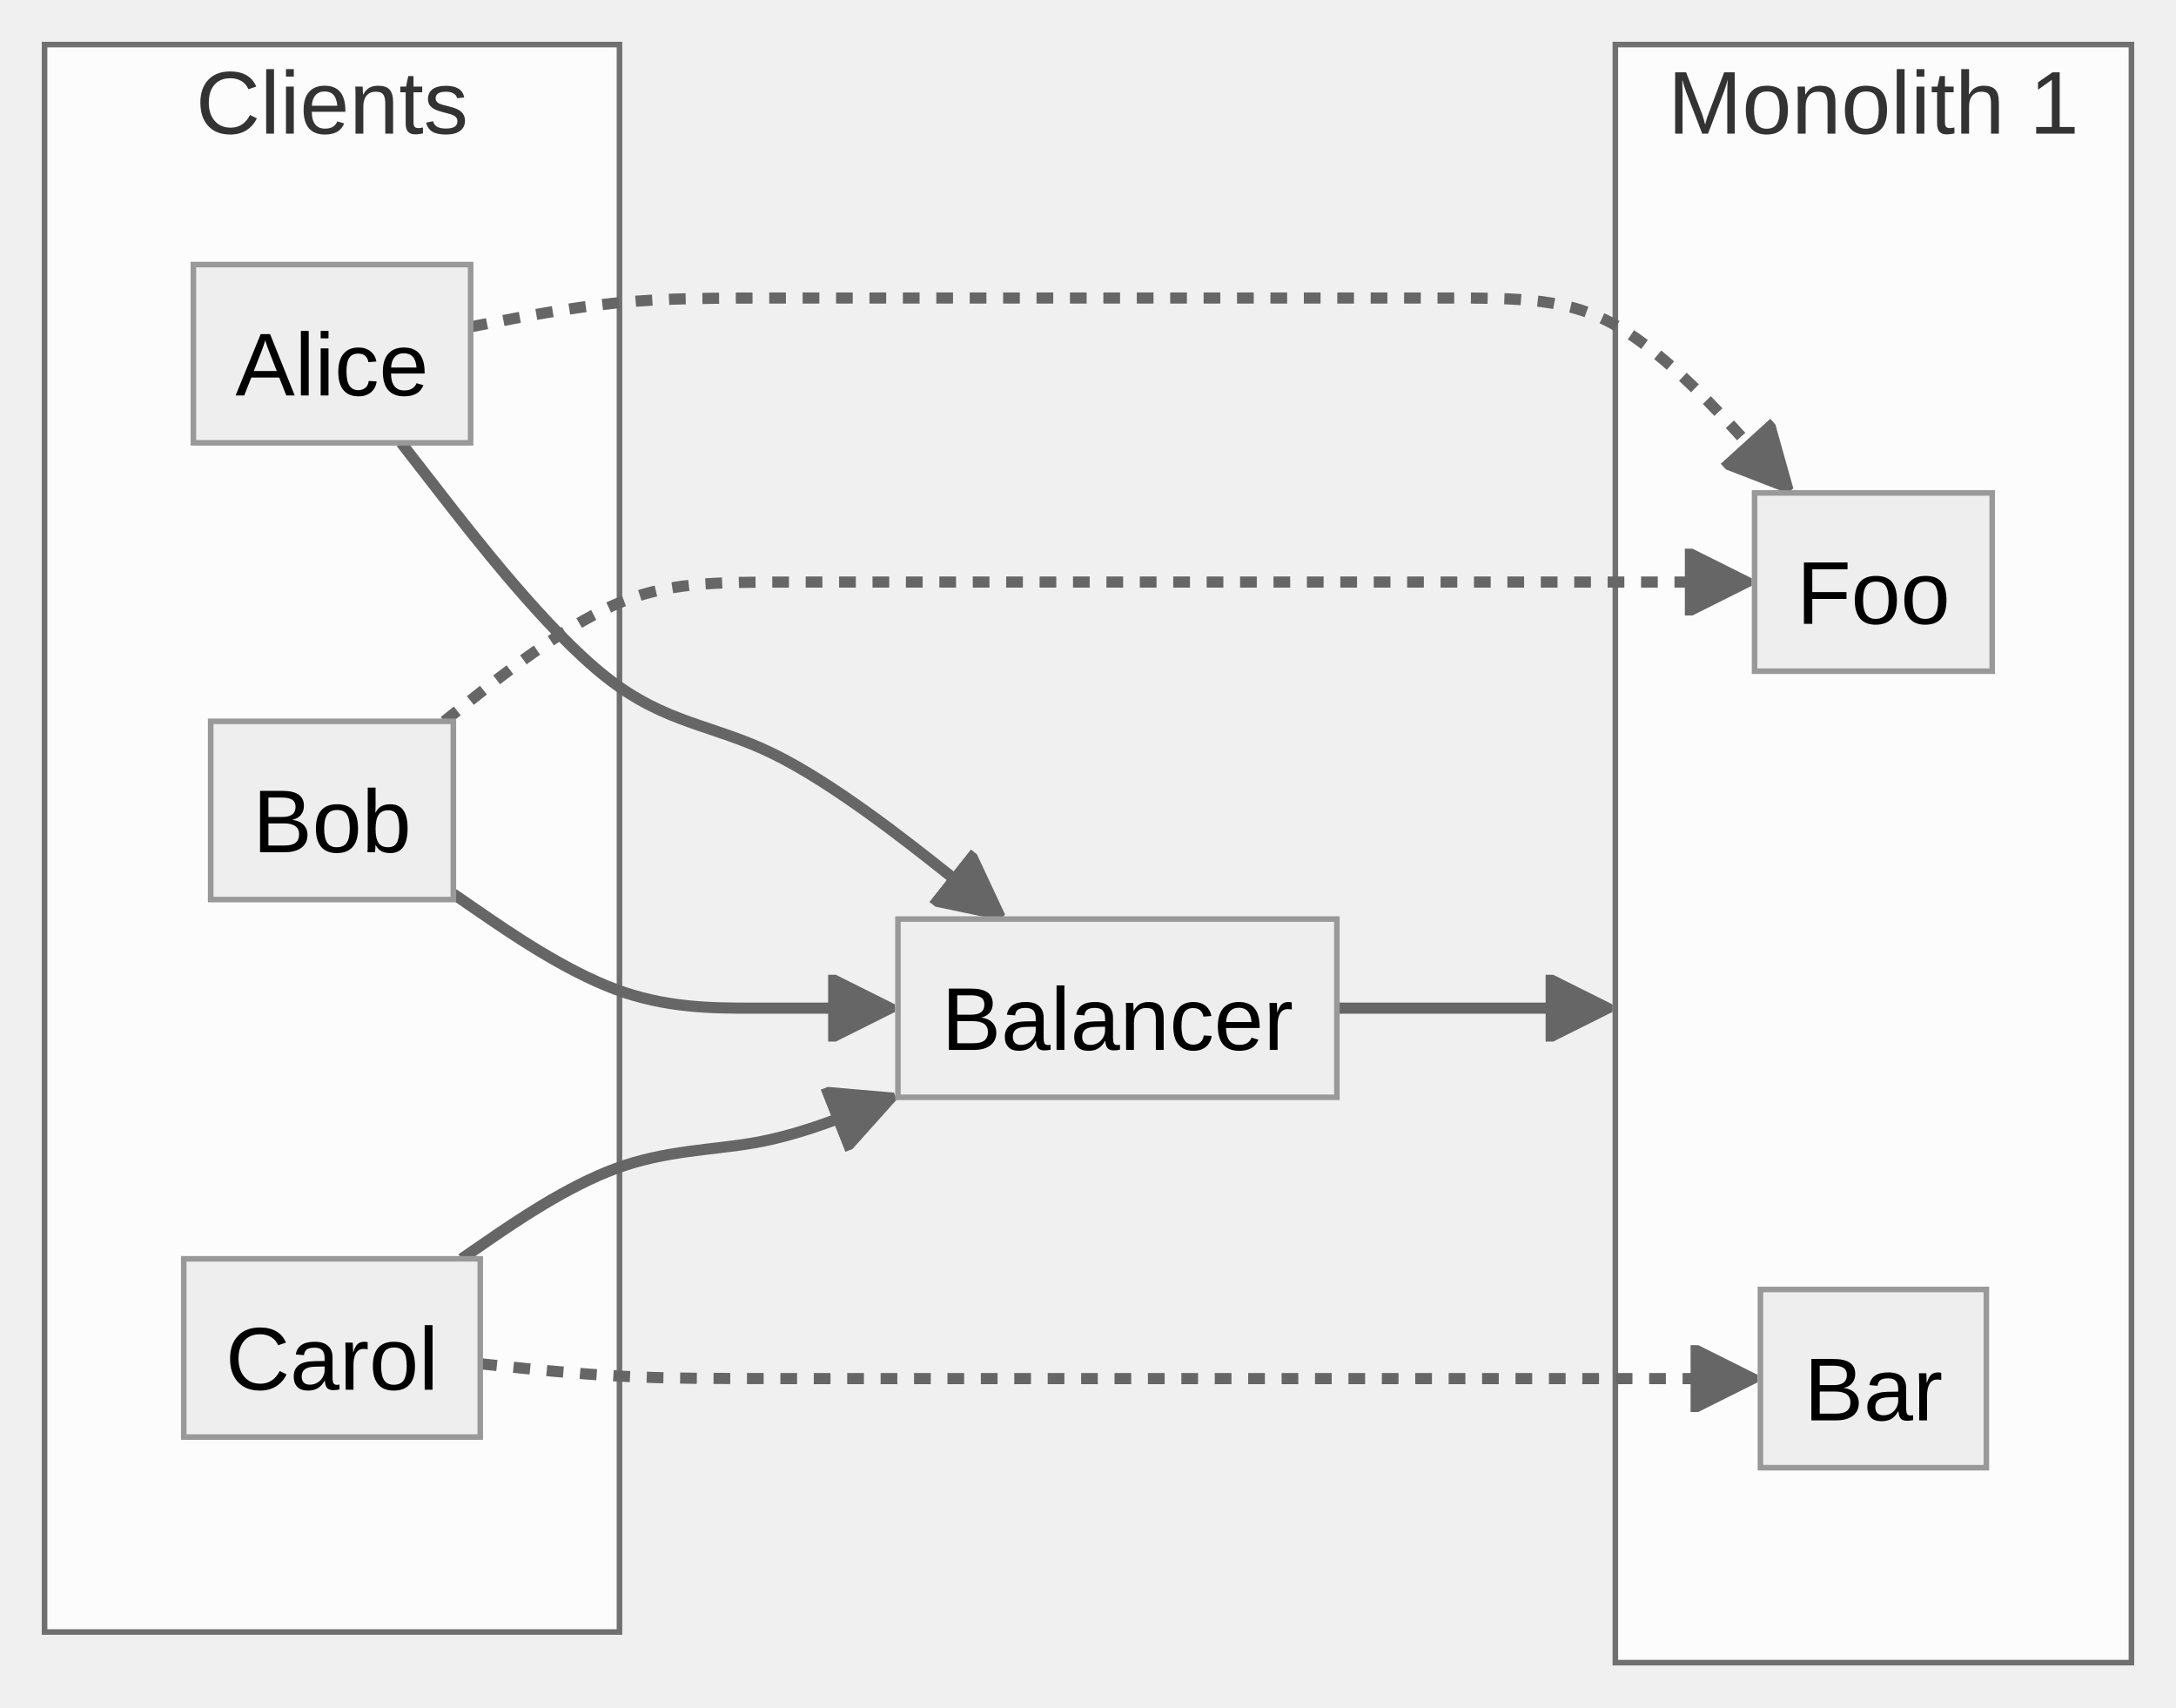
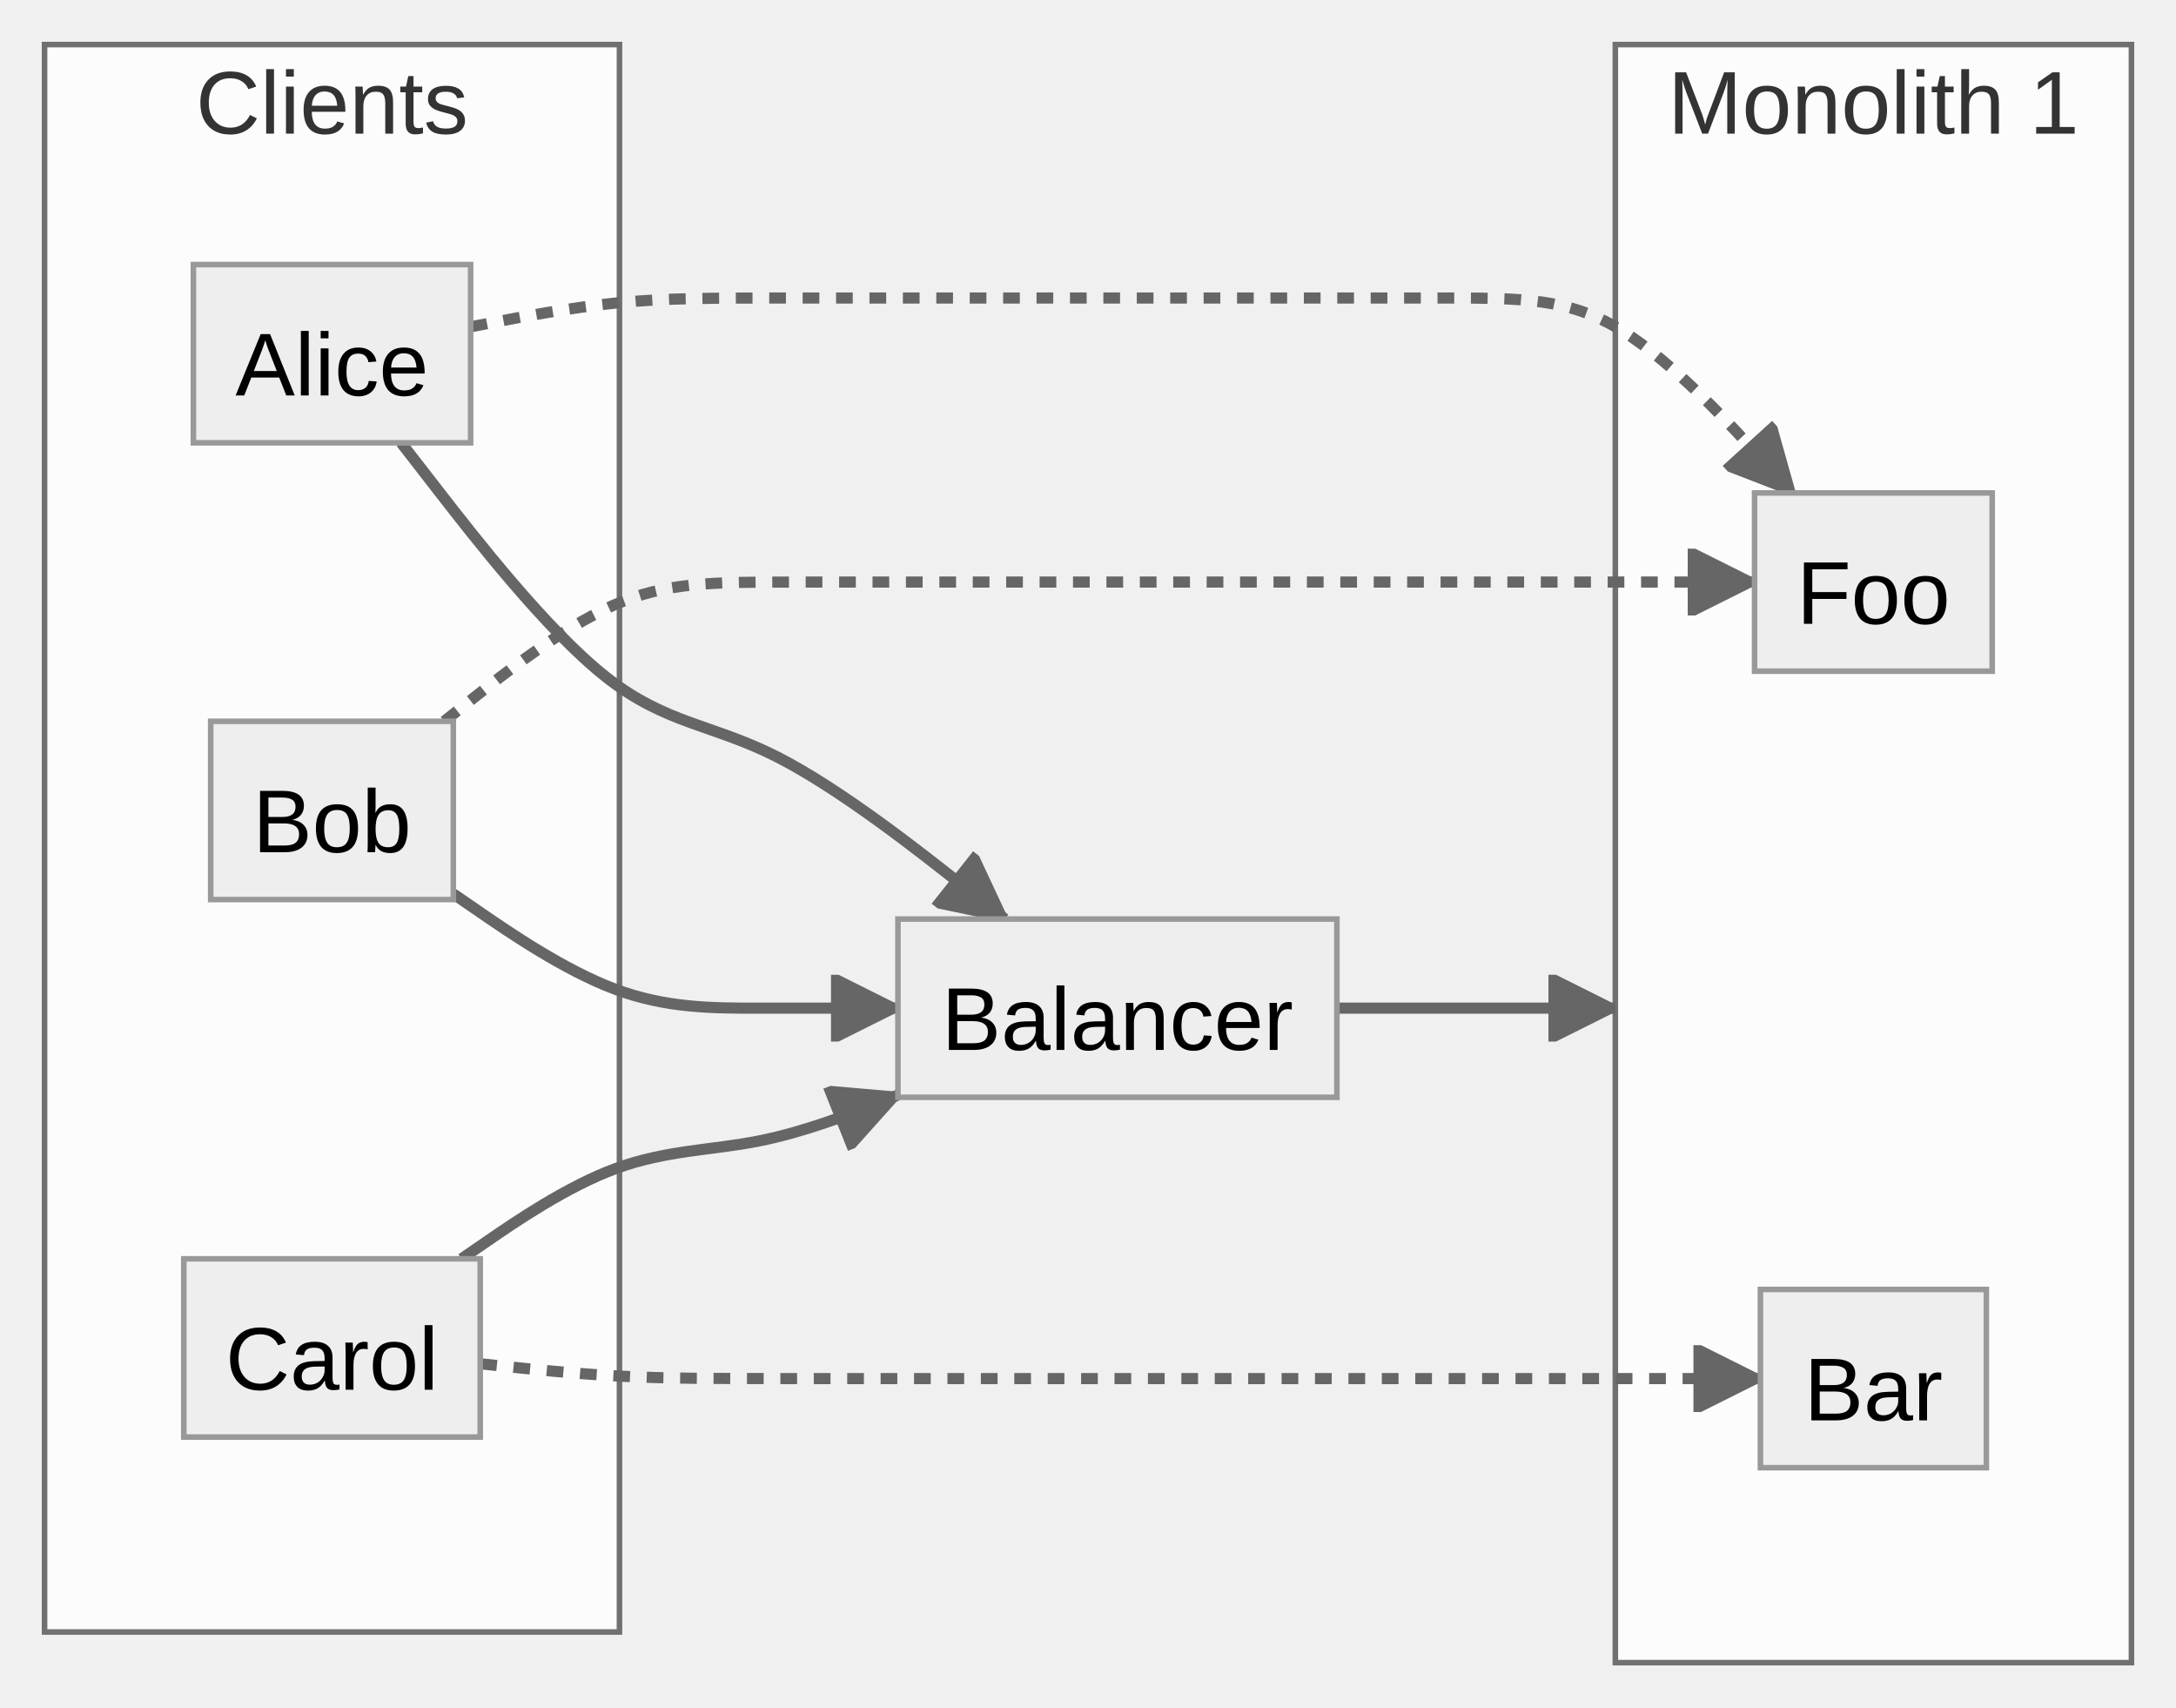
<svg xmlns="http://www.w3.org/2000/svg" aria-roledescription="flowchart-v2" role="graphics-document document" viewBox="-8 -8 390.727 306.5" style="max-width: 390.727px; background-color: white;" width="100%" id="my-svg">
  <style>#my-svg{font-family:"trebuchet ms",verdana,arial,sans-serif;font-size:16px;fill:#000000;}#my-svg .error-icon{fill:#552222;}#my-svg .error-text{fill:#552222;stroke:#552222;}#my-svg .edge-thickness-normal{stroke-width:2px;}#my-svg .edge-thickness-thick{stroke-width:3.5px;}#my-svg .edge-pattern-solid{stroke-dasharray:0;}#my-svg .edge-pattern-dashed{stroke-dasharray:3;}#my-svg .edge-pattern-dotted{stroke-dasharray:2;}#my-svg .marker{fill:#666;stroke:#666;}#my-svg .marker.cross{stroke:#666;}#my-svg svg{font-family:"trebuchet ms",verdana,arial,sans-serif;font-size:16px;}#my-svg .label{font-family:"trebuchet ms",verdana,arial,sans-serif;color:#000000;}#my-svg .cluster-label text{fill:#333;}#my-svg .cluster-label span,#my-svg p{color:#333;}#my-svg .label text,#my-svg span,#my-svg p{fill:#000000;color:#000000;}#my-svg .node rect,#my-svg .node circle,#my-svg .node ellipse,#my-svg .node polygon,#my-svg .node path{fill:#eee;stroke:#999;stroke-width:1px;}#my-svg .flowchart-label text{text-anchor:middle;}#my-svg .node .label{text-align:center;}#my-svg .node.clickable{cursor:pointer;}#my-svg .arrowheadPath{fill:#333333;}#my-svg .edgePath .path{stroke:#666;stroke-width:2.0px;}#my-svg .flowchart-link{stroke:#666;fill:none;}#my-svg .edgeLabel{background-color:white;text-align:center;}#my-svg .edgeLabel rect{opacity:0.5;background-color:white;fill:white;}#my-svg .labelBkg{background-color:rgba(255, 255, 255, 0.5);}#my-svg .cluster rect{fill:hsl(0, 0%, 98.922%);stroke:#707070;stroke-width:1px;}#my-svg .cluster text{fill:#333;}#my-svg .cluster span,#my-svg p{color:#333;}#my-svg div.mermaidTooltip{position:absolute;text-align:center;max-width:200px;padding:2px;font-family:"trebuchet ms",verdana,arial,sans-serif;font-size:12px;background:hsl(-160, 0%, 93.333%);border:1px solid #707070;border-radius:2px;pointer-events:none;z-index:100;}#my-svg .flowchartTitleText{text-anchor:middle;font-size:18px;fill:#000000;}#my-svg :root{--mermaid-font-family:"trebuchet ms",verdana,arial,sans-serif;}</style>
  <g>
-     <marker orient="auto" markerHeight="12" markerWidth="12" markerUnits="userSpaceOnUse" refY="5" refX="6" viewBox="0 0 10 10" class="marker flowchart" id="my-svg_flowchart-pointEnd">
+     <marker orient="auto" markerHeight="12" markerWidth="12" markerUnits="userSpaceOnUse" refY="5" refX="10" viewBox="0 0 10 10" class="marker flowchart" id="flowchart-pointEnd">
      <path style="stroke-width: 1; stroke-dasharray: 1, 0;" class="arrowMarkerPath" d="M 0 0 L 10 5 L 0 10 z" />
    </marker>
-     <marker orient="auto" markerHeight="12" markerWidth="12" markerUnits="userSpaceOnUse" refY="5" refX="4.5" viewBox="0 0 10 10" class="marker flowchart" id="my-svg_flowchart-pointStart">
+     <marker orient="auto" markerHeight="12" markerWidth="12" markerUnits="userSpaceOnUse" refY="5" refX="0" viewBox="0 0 10 10" class="marker flowchart" id="flowchart-pointStart">
      <path style="stroke-width: 1; stroke-dasharray: 1, 0;" class="arrowMarkerPath" d="M 0 5 L 10 10 L 10 0 z" />
    </marker>
-     <marker orient="auto" markerHeight="11" markerWidth="11" markerUnits="userSpaceOnUse" refY="5" refX="11" viewBox="0 0 10 10" class="marker flowchart" id="my-svg_flowchart-circleEnd">
+     <marker orient="auto" markerHeight="11" markerWidth="11" markerUnits="userSpaceOnUse" refY="5" refX="11" viewBox="0 0 10 10" class="marker flowchart" id="flowchart-circleEnd">
      <circle style="stroke-width: 1; stroke-dasharray: 1, 0;" class="arrowMarkerPath" r="5" cy="5" cx="5" />
    </marker>
-     <marker orient="auto" markerHeight="11" markerWidth="11" markerUnits="userSpaceOnUse" refY="5" refX="-1" viewBox="0 0 10 10" class="marker flowchart" id="my-svg_flowchart-circleStart">
+     <marker orient="auto" markerHeight="11" markerWidth="11" markerUnits="userSpaceOnUse" refY="5" refX="-1" viewBox="0 0 10 10" class="marker flowchart" id="flowchart-circleStart">
      <circle style="stroke-width: 1; stroke-dasharray: 1, 0;" class="arrowMarkerPath" r="5" cy="5" cx="5" />
    </marker>
-     <marker orient="auto" markerHeight="11" markerWidth="11" markerUnits="userSpaceOnUse" refY="5.2" refX="12" viewBox="0 0 11 11" class="marker cross flowchart" id="my-svg_flowchart-crossEnd">
+     <marker orient="auto" markerHeight="11" markerWidth="11" markerUnits="userSpaceOnUse" refY="5.2" refX="12" viewBox="0 0 11 11" class="marker cross flowchart" id="flowchart-crossEnd">
      <path style="stroke-width: 2; stroke-dasharray: 1, 0;" class="arrowMarkerPath" d="M 1,1 l 9,9 M 10,1 l -9,9" />
    </marker>
-     <marker orient="auto" markerHeight="11" markerWidth="11" markerUnits="userSpaceOnUse" refY="5.2" refX="-1" viewBox="0 0 11 11" class="marker cross flowchart" id="my-svg_flowchart-crossStart">
+     <marker orient="auto" markerHeight="11" markerWidth="11" markerUnits="userSpaceOnUse" refY="5.2" refX="-1" viewBox="0 0 11 11" class="marker cross flowchart" id="flowchart-crossStart">
      <path style="stroke-width: 2; stroke-dasharray: 1, 0;" class="arrowMarkerPath" d="M 1,1 l 9,9 M 10,1 l -9,9" />
    </marker>
    <g class="root">
      <g class="clusters">
        <g id="m1" class="cluster default flowchart-label">
          <rect height="290.5" width="92.672" y="0" x="282.055" ry="0" rx="0" style="" />
          <g transform="translate(328.3906, 0)" class="cluster-label">
            <text style="">
              <tspan class="row" x="0" dy="1em" xml:space="preserve">Monolith 1</tspan>
            </text>
          </g>
        </g>
        <g id="Clients" class="cluster default flowchart-label">
          <rect height="285" width="103.234" y="0" x="0" ry="0" rx="0" style="" />
          <g transform="translate(51.61719, 0)" class="cluster-label">
            <text style="">
              <tspan class="row" x="0" dy="1em" xml:space="preserve">Clients</tspan>
            </text>
          </g>
        </g>
      </g>
      <g class="edgePaths">
-         <path marker-end="url(#my-svg_flowchart-pointEnd)" style="fill:none;" class="edge-thickness-normal edge-pattern-solid flowchart-link LS-c1 LE-b" id="L-c1-b-0" d="M64.036,71.5L70.569,79.917C77.102,88.333,90.168,105.167,100.868,113.583C111.568,122,119.901,122,130.742,127.285C141.584,132.57,154.933,143.14,161.608,148.425L168.282,153.71" />
-         <path marker-end="url(#my-svg_flowchart-pointEnd)" style="fill:none;" class="edge-thickness-normal edge-pattern-solid flowchart-link LS-c2 LE-b" id="L-c2-b-0" d="M73.402,152.483L78.374,155.902C83.346,159.322,93.29,166.161,102.429,169.58C111.568,173,119.901,173,127.351,173C134.801,173,141.368,173,144.651,173L147.934,173" />
-         <path marker-end="url(#my-svg_flowchart-pointEnd)" style="fill:none;" class="edge-thickness-normal edge-pattern-solid flowchart-link LS-c3 LE-b" id="L-c3-b-0" d="M74.881,218L79.607,214.75C84.332,211.5,93.783,205,102.676,201.75C111.568,198.5,119.901,198.5,127.413,197.176C134.925,195.851,141.616,193.202,144.961,191.878L148.307,190.553" />
-         <path marker-end="url(#my-svg_flowchart-pointEnd)" style="fill:none;stroke-width:2px;stroke-dasharray:3;" class="edge-thickness-normal edge-pattern-dotted flowchart-link LS-c1 LE-r1" id="L-c1-r1-0" d="M76.508,50.678L80.962,49.815C85.417,48.952,94.326,47.226,102.947,46.363C111.568,45.5,119.901,45.5,134.803,45.5C149.704,45.5,171.174,45.5,192.645,45.5C214.115,45.5,235.585,45.5,250.486,45.5C265.388,45.5,273.721,45.5,282.594,50.68C291.466,55.859,300.878,66.218,305.584,71.398L310.29,76.577" />
-         <path marker-end="url(#my-svg_flowchart-pointEnd)" style="fill:none;stroke-width:2px;stroke-dasharray:3;" class="edge-thickness-normal edge-pattern-dotted flowchart-link LS-c2 LE-r1" id="L-c2-r1-0" d="M71.76,121.5L77.006,117.333C82.252,113.167,92.743,104.833,102.155,100.667C111.568,96.5,119.901,96.5,134.803,96.5C149.704,96.5,171.174,96.5,192.645,96.5C214.115,96.5,235.585,96.5,250.486,96.5C265.388,96.5,273.721,96.5,281.171,96.5C288.621,96.5,295.188,96.5,298.471,96.5L301.755,96.5" />
-         <path marker-end="url(#my-svg_flowchart-pointEnd)" style="fill:none;stroke-width:2px;stroke-dasharray:3;" class="edge-thickness-normal edge-pattern-dotted flowchart-link LS-c3 LE-r2" id="L-c3-r2-0" d="M78.234,236.836L82.401,237.28C86.568,237.724,94.901,238.612,103.234,239.056C111.568,239.5,119.901,239.5,134.803,239.5C149.704,239.5,171.174,239.5,192.645,239.5C214.115,239.5,235.585,239.5,250.486,239.5C265.388,239.5,273.721,239.5,281.346,239.5C288.972,239.5,295.889,239.5,299.347,239.5L302.805,239.5" />
-         <path marker-end="url(#my-svg_flowchart-pointEnd)" style="fill:none;" class="edge-thickness-normal edge-pattern-solid flowchart-link LS-b LE-m1" id="L-b-m1-0" d="M232.055,173L236.221,173C240.388,173,248.721,173,256.171,173C263.621,173,270.188,173,273.471,173L276.755,173" />
+         <path marker-end="url(#flowchart-pointEnd)" style="fill:none;" class="edge-thickness-normal edge-pattern-solid flowchart-link LS-c1 LE-b" id="L-c1-b-0" d="M64.036,71.5L70.569,79.917C77.102,88.333,90.168,105.167,100.868,113.583C111.568,122,119.901,122,131.435,127.833C142.969,133.667,157.703,145.333,165.07,151.167L172.437,157" />
+         <path marker-end="url(#flowchart-pointEnd)" style="fill:none;" class="edge-thickness-normal edge-pattern-solid flowchart-link LS-c2 LE-b" id="L-c2-b-0" d="M73.402,152.483L78.374,155.902C83.346,159.322,93.29,166.161,102.429,169.58C111.568,173,119.901,173,128.234,173C136.568,173,144.901,173,149.068,173L153.234,173" />
+         <path marker-end="url(#flowchart-pointEnd)" style="fill:none;" class="edge-thickness-normal edge-pattern-solid flowchart-link LS-c3 LE-b" id="L-c3-b-0" d="M74.881,218L79.607,214.75C84.332,211.5,93.783,205,102.676,201.75C111.568,198.5,119.901,198.5,128.234,196.85C136.568,195.201,144.901,191.902,149.068,190.252L153.234,188.602" />
+         <path marker-end="url(#flowchart-pointEnd)" style="fill:none;stroke-width:2px;stroke-dasharray:3;" class="edge-thickness-normal edge-pattern-dotted flowchart-link LS-c1 LE-r1" id="L-c1-r1-0" d="M76.508,50.678L80.962,49.815C85.417,48.952,94.326,47.226,102.947,46.363C111.568,45.5,119.901,45.5,134.803,45.5C149.704,45.5,171.174,45.5,192.645,45.5C214.115,45.5,235.585,45.5,250.486,45.5C265.388,45.5,273.721,45.5,283.188,51.333C292.654,57.167,303.254,68.833,308.554,74.667L313.854,80.5" />
+         <path marker-end="url(#flowchart-pointEnd)" style="fill:none;stroke-width:2px;stroke-dasharray:3;" class="edge-thickness-normal edge-pattern-dotted flowchart-link LS-c2 LE-r1" id="L-c2-r1-0" d="M71.76,121.5L77.006,117.333C82.252,113.167,92.743,104.833,102.155,100.667C111.568,96.5,119.901,96.5,134.803,96.5C149.704,96.5,171.174,96.5,192.645,96.5C214.115,96.5,235.585,96.5,250.486,96.5C265.388,96.5,273.721,96.5,282.055,96.5C290.388,96.5,298.721,96.5,302.888,96.5L307.055,96.5" />
+         <path marker-end="url(#flowchart-pointEnd)" style="fill:none;stroke-width:2px;stroke-dasharray:3;" class="edge-thickness-normal edge-pattern-dotted flowchart-link LS-c3 LE-r2" id="L-c3-r2-0" d="M78.234,236.836L82.401,237.28C86.568,237.724,94.901,238.612,103.234,239.056C111.568,239.5,119.901,239.5,134.803,239.5C149.704,239.5,171.174,239.5,192.645,239.5C214.115,239.5,235.585,239.5,250.486,239.5C265.388,239.5,273.721,239.5,282.23,239.5C290.738,239.5,299.422,239.5,303.764,239.5L308.105,239.5" />
+         <path marker-end="url(#flowchart-pointEnd)" style="fill:none;" class="edge-thickness-normal edge-pattern-solid flowchart-link LS-b LE-m1" id="L-b-m1-0" d="M232.055,173L236.221,173C240.388,173,248.721,173,257.055,173C265.388,173,273.721,173,277.888,173L282.055,173" />
      </g>
      <g class="edgeLabels">
        <g class="edgeLabel">
          <g transform="translate(0, 0)" class="label">
            <rect height="0" width="0" ry="0" rx="0" />
            <text style="">
              <tspan class="row" x="0" dy="1em" xml:space="preserve" />
            </text>
          </g>
        </g>
        <g class="edgeLabel">
          <g transform="translate(0, 0)" class="label">
            <rect height="0" width="0" ry="0" rx="0" />
            <text style="">
              <tspan class="row" x="0" dy="1em" xml:space="preserve" />
            </text>
          </g>
        </g>
        <g class="edgeLabel">
          <g transform="translate(0, 0)" class="label">
            <rect height="0" width="0" ry="0" rx="0" />
            <text style="">
              <tspan class="row" x="0" dy="1em" xml:space="preserve" />
            </text>
          </g>
        </g>
        <g class="edgeLabel">
          <g transform="translate(0, 0)" class="label">
            <rect height="0" width="0" ry="0" rx="0" />
            <text style="">
              <tspan class="row" x="0" dy="1em" xml:space="preserve" />
            </text>
          </g>
        </g>
        <g class="edgeLabel">
          <g transform="translate(0, 0)" class="label">
            <rect height="0" width="0" ry="0" rx="0" />
            <text style="">
              <tspan class="row" x="0" dy="1em" xml:space="preserve" />
            </text>
          </g>
        </g>
        <g class="edgeLabel">
          <g transform="translate(0, 0)" class="label">
            <rect height="0" width="0" ry="0" rx="0" />
            <text style="">
              <tspan class="row" x="0" dy="1em" xml:space="preserve" />
            </text>
          </g>
        </g>
        <g class="edgeLabel">
          <g transform="translate(0, 0)" class="label">
            <rect height="0" width="0" ry="0" rx="0" />
            <text style="">
              <tspan class="row" x="0" dy="1em" xml:space="preserve" />
            </text>
          </g>
        </g>
      </g>
      <g class="nodes">
        <g transform="translate(328.3906, 96.5)" id="flowchart-r1-11" class="node default default flowchart-label">
          <rect height="32" width="42.672" y="-16" x="-21.336" ry="0" rx="0" style="" class="basic label-container" />
          <g transform="translate(0, -8.5)" style="" class="label">
            <rect />
            <text style="">
              <tspan class="row" x="0" dy="1em" xml:space="preserve">Foo</tspan>
            </text>
          </g>
        </g>
        <g transform="translate(328.3906, 239.5)" id="flowchart-r2-12" class="node default default flowchart-label">
          <rect height="32" width="40.57" y="-16" x="-20.285" ry="0" rx="0" style="" class="basic label-container" />
          <g transform="translate(0, -8.5)" style="" class="label">
            <rect />
            <text style="">
              <tspan class="row" x="0" dy="1em" xml:space="preserve">Bar</tspan>
            </text>
          </g>
        </g>
        <g transform="translate(51.61719, 55.5)" id="flowchart-c1-0" class="node default default flowchart-label">
          <rect height="32" width="49.781" y="-16" x="-24.891" ry="0" rx="0" style="" class="basic label-container" />
          <g transform="translate(0, -8.5)" style="" class="label">
            <rect />
            <text style="">
              <tspan class="row" x="0" dy="1em" xml:space="preserve">Alice</tspan>
            </text>
          </g>
        </g>
        <g transform="translate(51.61719, 137.5)" id="flowchart-c2-1" class="node default default flowchart-label">
          <rect height="32" width="43.57" y="-16" x="-21.785" ry="0" rx="0" style="" class="basic label-container" />
          <g transform="translate(0, -8.5)" style="" class="label">
            <rect />
            <text style="">
              <tspan class="row" x="0" dy="1em" xml:space="preserve">Bob</tspan>
            </text>
          </g>
        </g>
        <g transform="translate(51.61719, 234)" id="flowchart-c3-2" class="node default default flowchart-label">
          <rect height="32" width="53.234" y="-16" x="-26.617" ry="0" rx="0" style="" class="basic label-container" />
          <g transform="translate(0, -8.5)" style="" class="label">
            <rect />
            <text style="">
              <tspan class="row" x="0" dy="1em" xml:space="preserve">Carol</tspan>
            </text>
          </g>
        </g>
        <g transform="translate(192.6445, 173)" id="flowchart-b-4" class="node default default flowchart-label">
          <rect height="32" width="78.82" y="-16" x="-39.41" ry="0" rx="0" style="" class="basic label-container" />
          <g transform="translate(0, -8.5)" style="" class="label">
            <rect />
            <text style="">
              <tspan class="row" x="0" dy="1em" xml:space="preserve">Balancer</tspan>
            </text>
          </g>
        </g>
      </g>
    </g>
  </g>
</svg>
